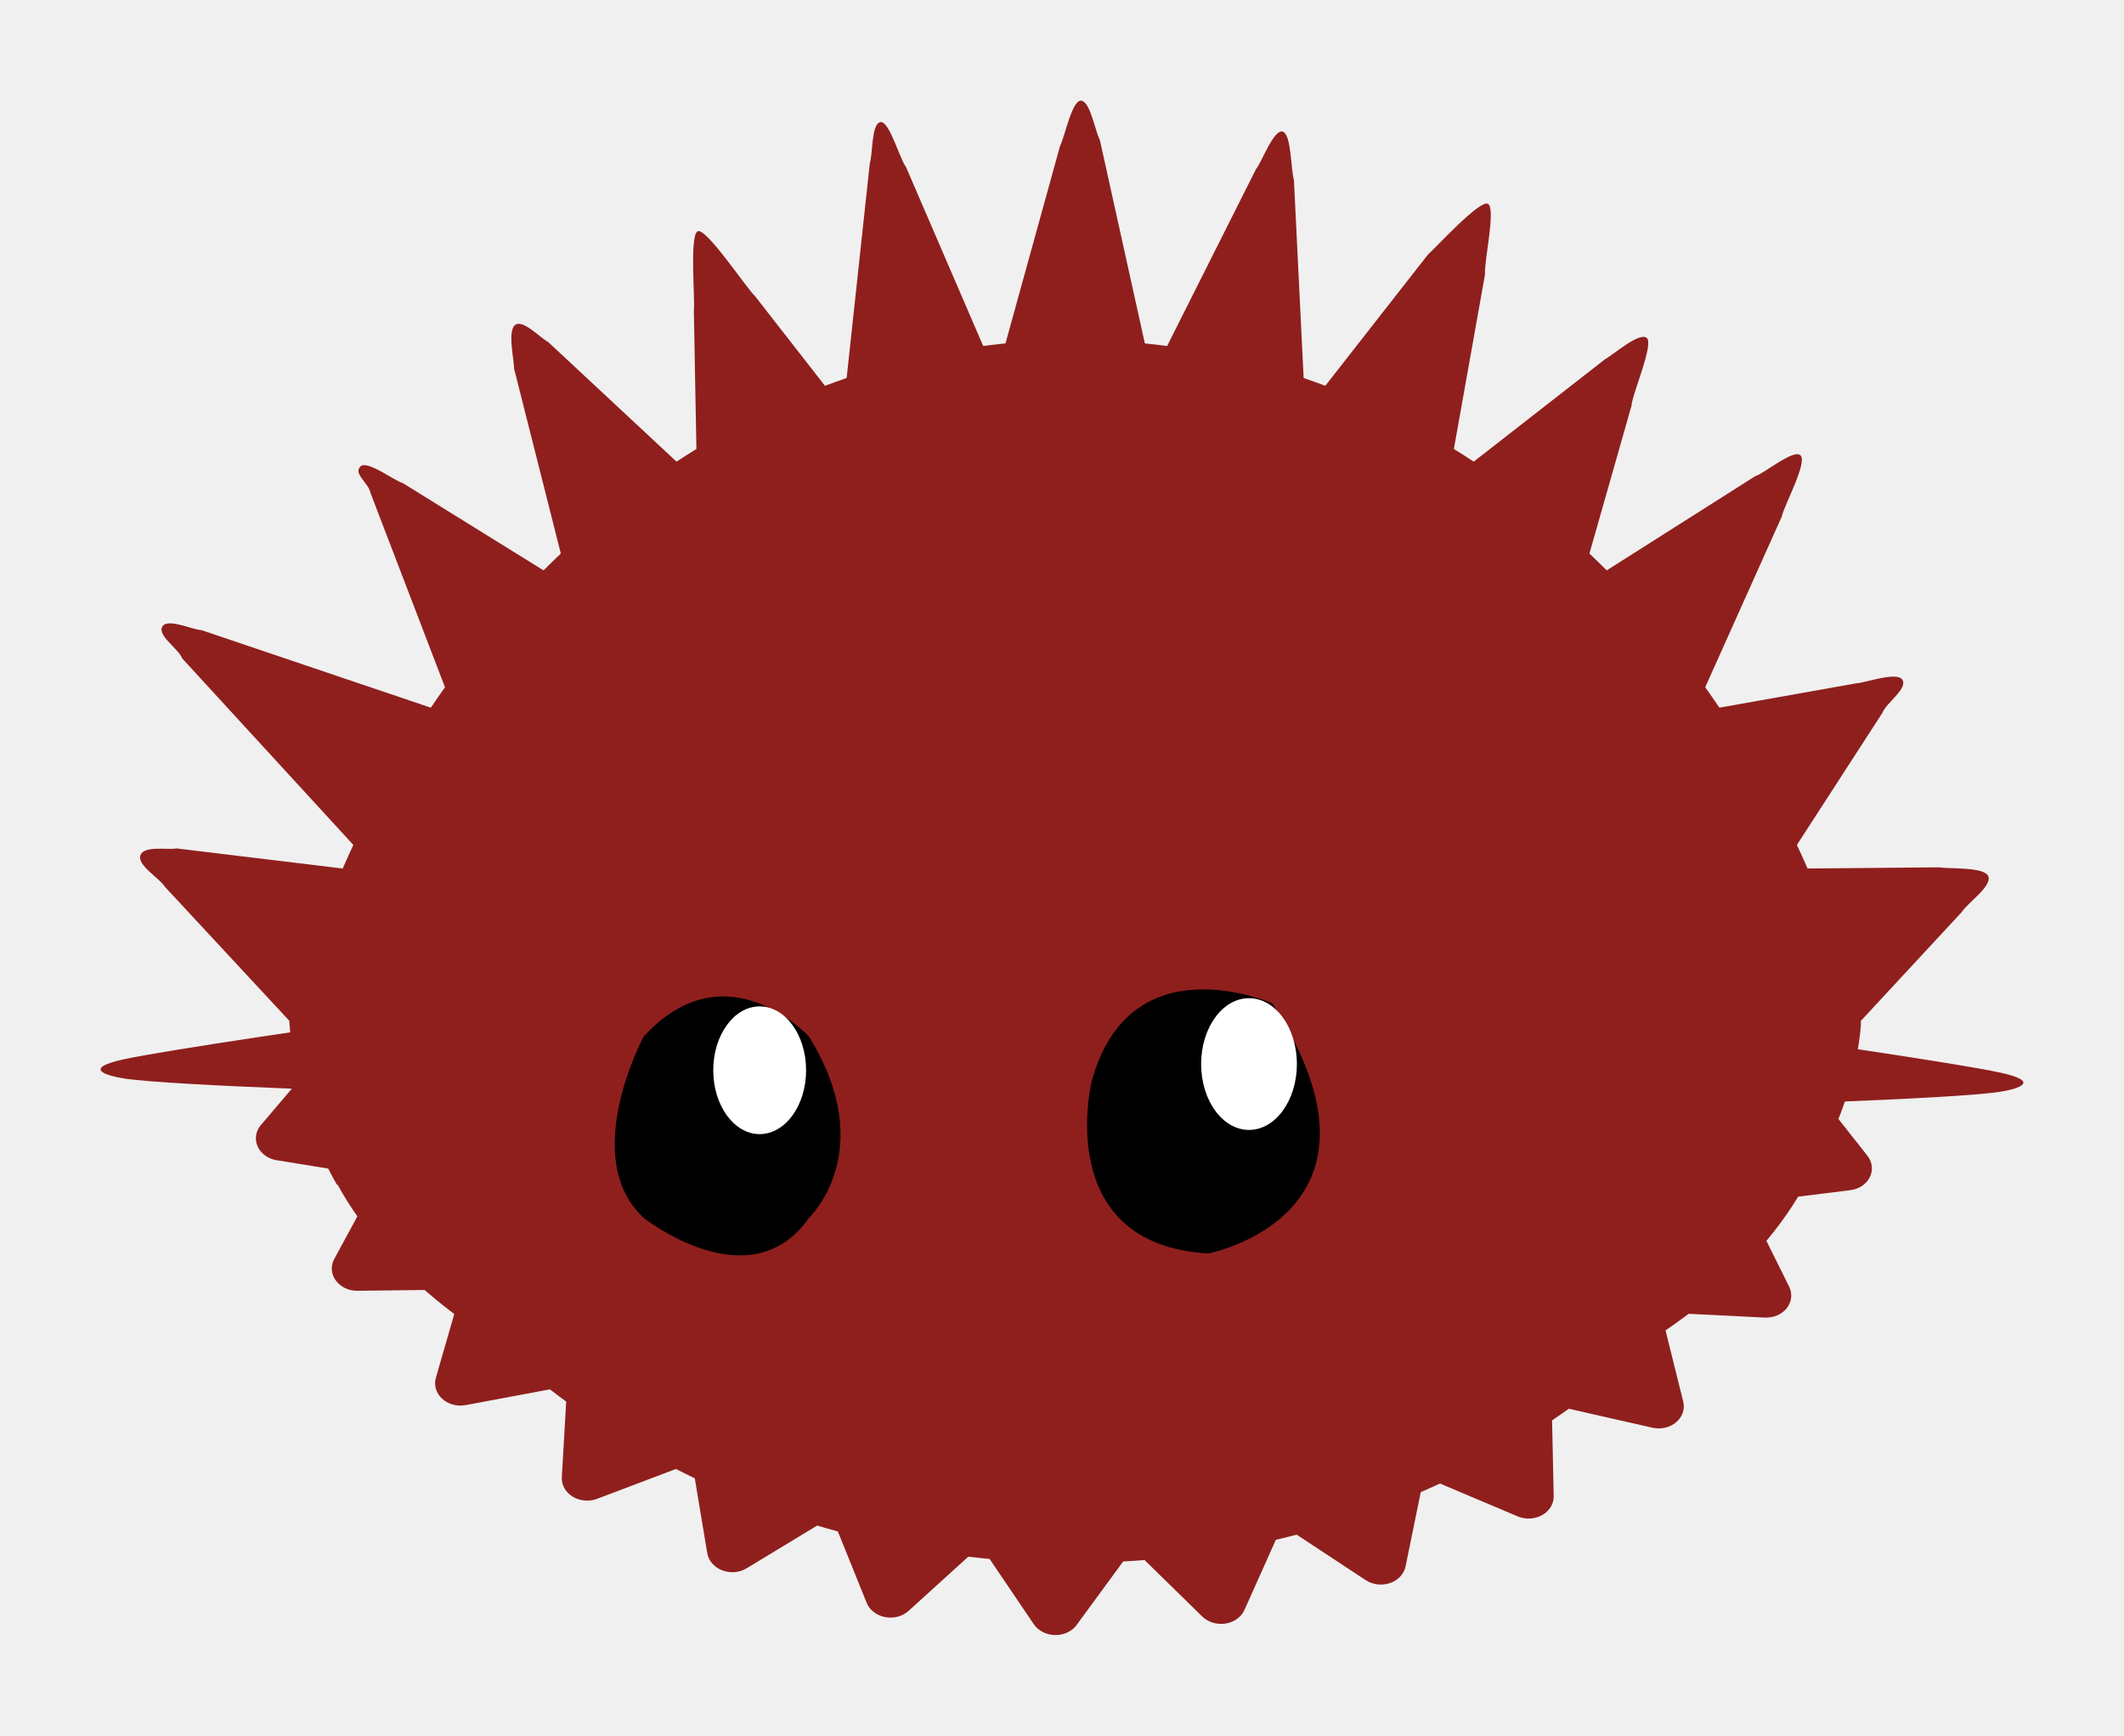
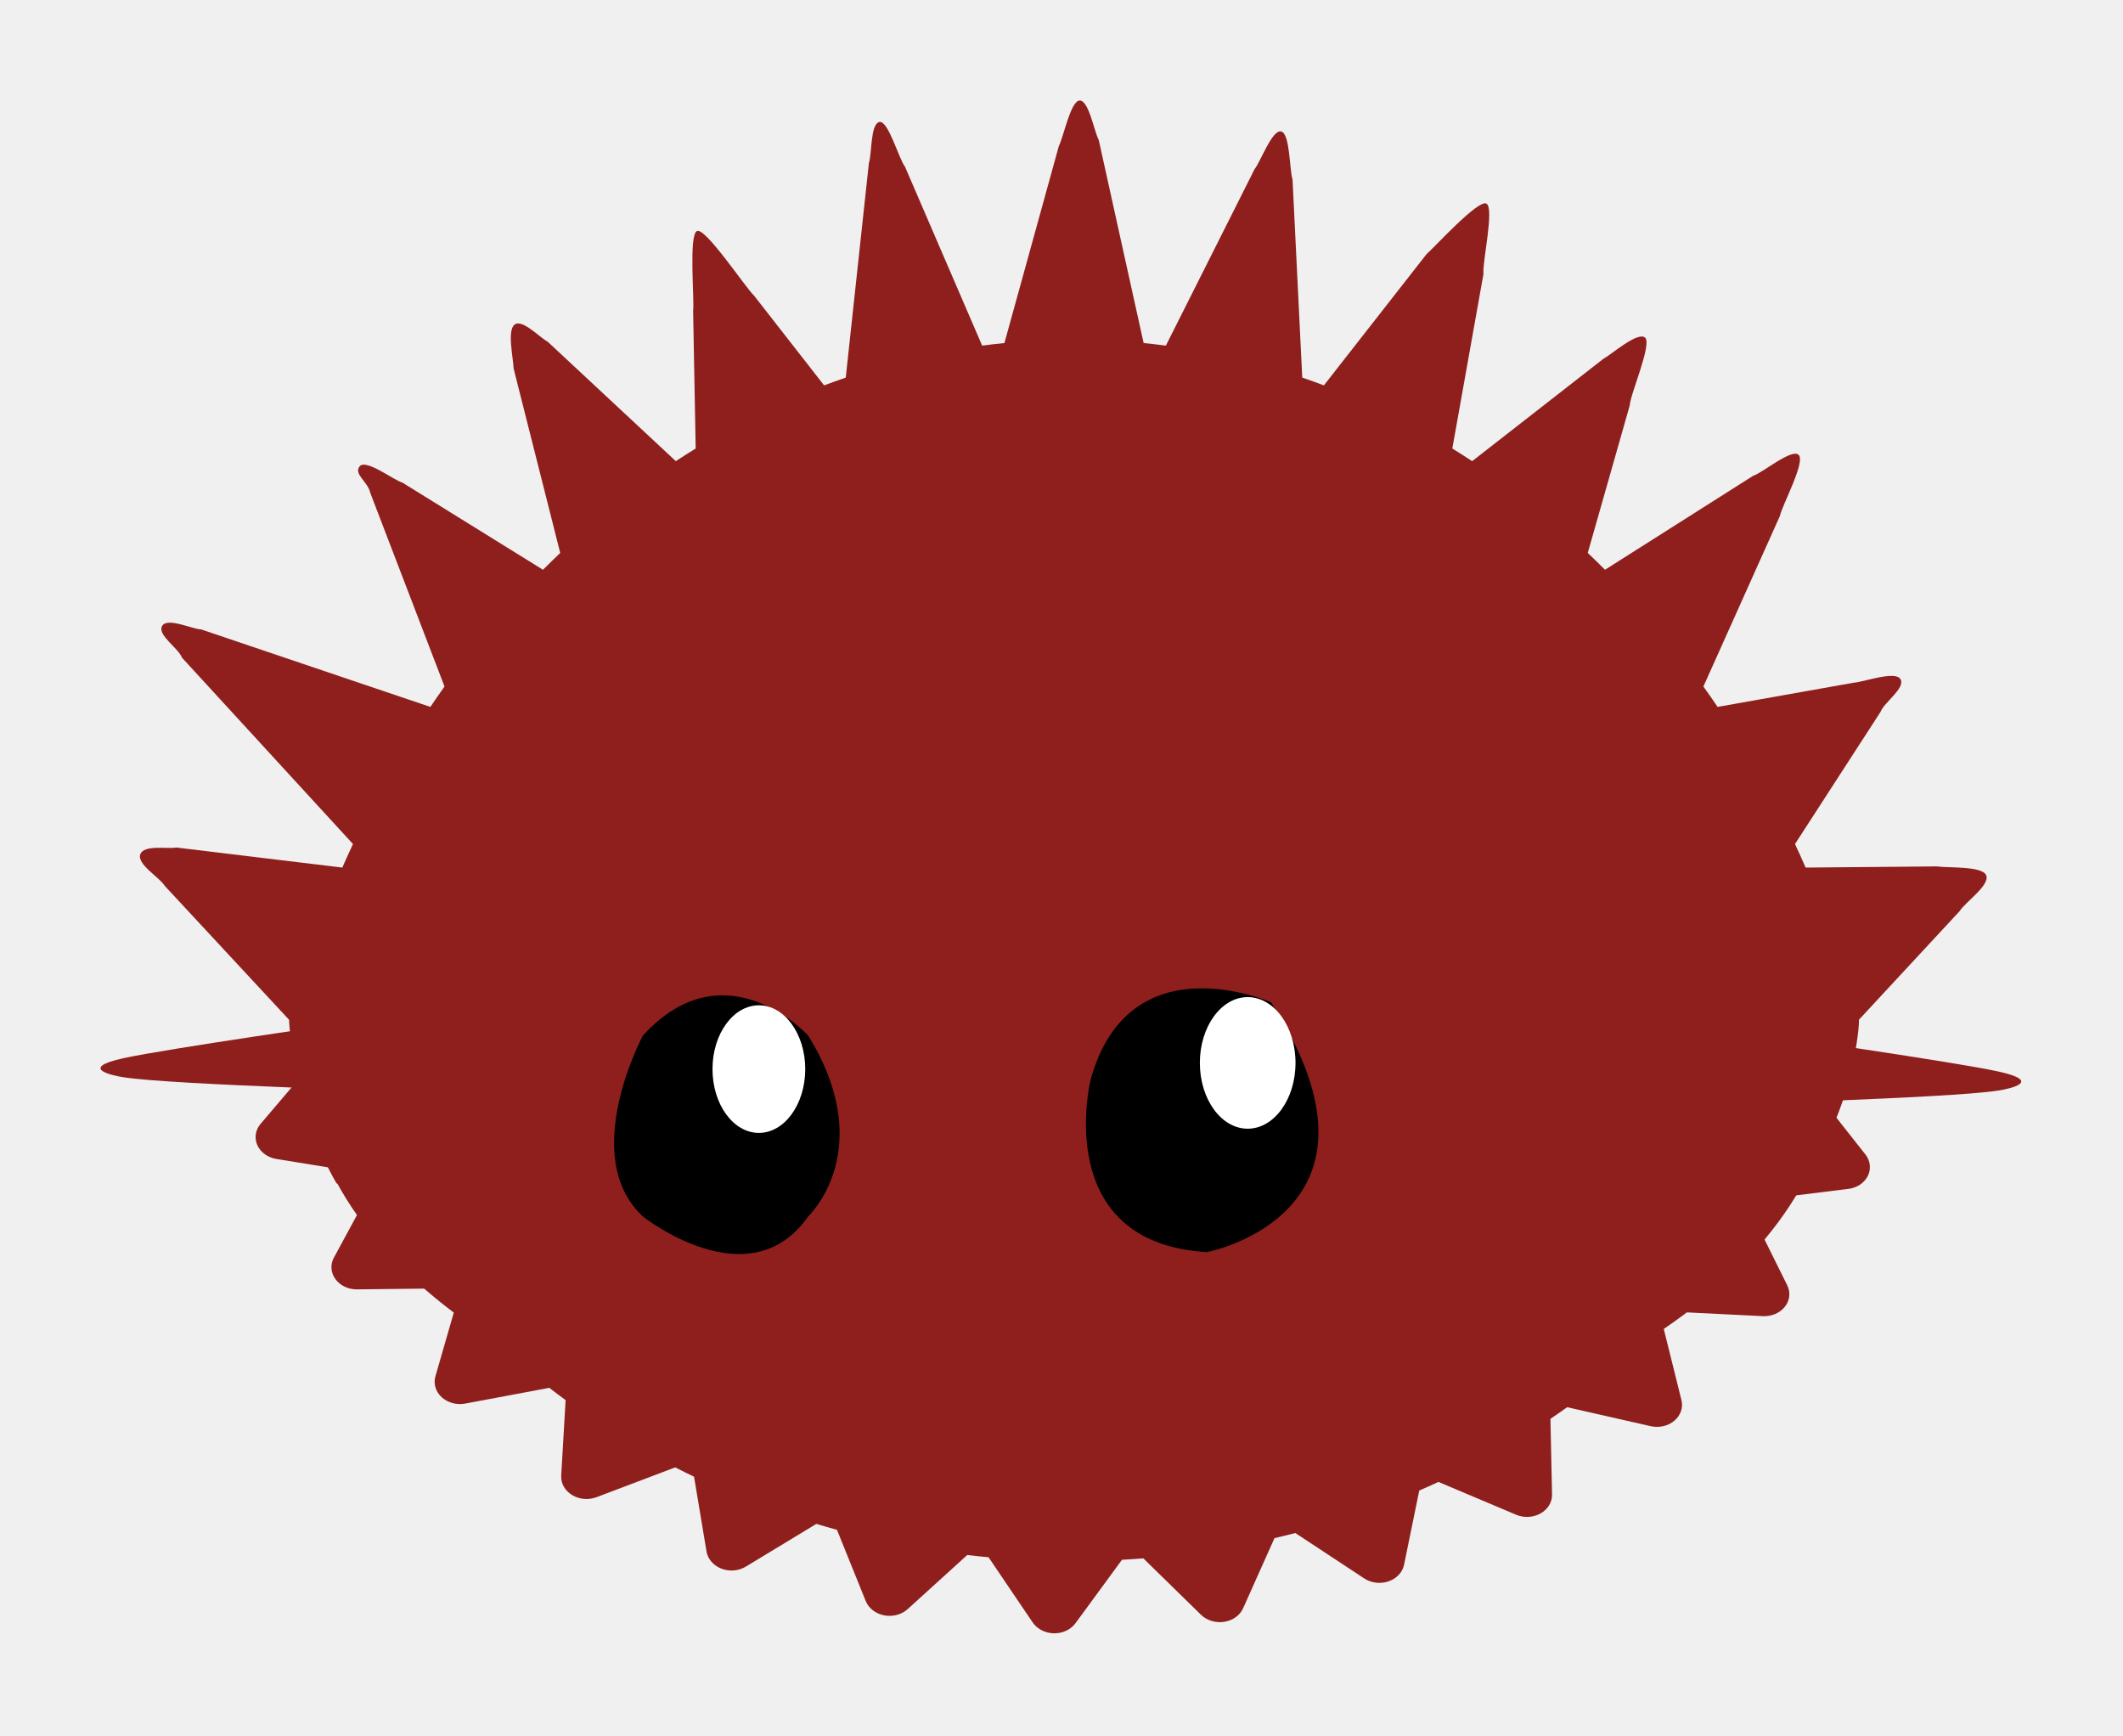
- <svg xmlns="http://www.w3.org/2000/svg" xml:space="preserve" enable-background="new 0 0 2148.918 806.663" viewBox="0 0 1055.378 862.309" height="862.309" width="1055.378" y="0px" x="0px" id="Layer_1" version="1.1">
-   <defs id="defs1016" />
-   <g transform="translate(-17.99962,15)" id="g1011">
-     <g id="g841">
-       <path id="path833" d="m 146.014,554.568 c 1.591,3.545 5.165,6.132 9.438,6.83 l 42.059,6.831 c 1.581,2.84 3.243,5.638 4.911,8.414 l -18.34,33.827 c -1.888,3.447 -1.577,7.5 0.781,10.702 2.349,3.221 6.4,5.152 10.76,5.091 l 42.82,-0.495 c 2.171,2.474 4.378,4.926 6.632,7.333 l -10.506,36.433 c -1.063,3.699 0.122,7.617 3.146,10.377 3.008,2.749 7.431,3.947 11.671,3.155 l 41.844,-7.838 c 2.662,2.061 5.372,4.098 8.109,6.094 l -2.189,37.566 c -0.23,3.802 1.81,7.46 5.388,9.639 3.576,2.194 8.159,2.604 12.14,1.1 l 39.174,-14.833 c 3.104,1.573 6.225,3.132 9.381,4.642 l 6.194,37.179 c 0.626,3.767 3.436,7.009 7.425,8.542 3.976,1.538 8.571,1.153 12.125,-1.009 l 35.074,-21.251 c 3.396,1.021 6.807,2.001 10.265,2.942 l 14.3,35.416 c 1.455,3.609 4.91,6.306 9.169,7.127 4.244,0.814 8.649,-0.345 11.652,-3.066 l 29.687,-26.946 c 3.522,0.409 7.048,0.789 10.584,1.114 l 21.947,32.409 c 2.226,3.281 6.218,5.33 10.565,5.413 4.334,0.083 8.41,-1.812 10.733,-5.008 l 23.126,-31.552 c 3.547,-0.188 7.099,-0.435 10.628,-0.709 l 28.682,28.058 c 2.905,2.835 7.279,4.161 11.538,3.509 4.282,-0.666 7.842,-3.222 9.418,-6.773 l 15.601,-34.846 c 3.479,-0.81 6.926,-1.668 10.365,-2.55 l 34.257,22.572 c 3.483,2.302 8.062,2.861 12.1,1.468 4.025,-1.379 6.964,-4.513 7.725,-8.252 l 7.556,-36.917 c 3.208,-1.389 6.385,-2.818 9.552,-4.281 l 38.6,16.313 c 3.92,1.661 8.535,1.422 12.17,-0.636 3.65,-2.042 5.828,-5.619 5.732,-9.426 l -0.802,-37.625 c 2.803,-1.892 5.578,-3.823 8.327,-5.78 l 41.521,9.426 c 4.218,0.946 8.677,-0.075 11.79,-2.709 3.135,-2.644 4.454,-6.513 3.53,-10.249 l -9.146,-36.808 c 2.32,-2.329 4.618,-4.687 6.875,-7.074 l 42.77,2.125 c 4.316,0.19 8.473,-1.549 10.943,-4.679 2.478,-3.11 2.918,-7.147 1.181,-10.665 l -17.104,-34.501 c 1.774,-2.712 3.535,-5.445 5.231,-8.222 l 42.278,-5.226 c 4.297,-0.526 7.954,-2.975 9.684,-6.465 1.72,-3.5 1.257,-7.533 -1.215,-10.677 L 921.479,528.24 c 0.203,-0.531 -1.999,-32.28 -21.526,-58.158 0,0 -0.169,-0.069 -0.475,-0.191 C 855.033,407.22 716.712,359.6 552.124,356.465 378.036,353.149 231.49,400.686 193.714,467.318 176.853,484.381 172.602,512.466 173.11,513.99 l -25.495,29.958 c -2.602,3.046 -3.19,7.059 -1.601,10.62 z" fill="#8f1f1d" />
-       <path id="path835" d="m 1006.008,420.45 c -1.728,-4.947 -19.723,-3.687 -24.194,-4.556 l -65.68,0.586 c -1.701,-3.954 -3.489,-7.85 -5.283,-11.713 l 42.551,-65.735 c 1.905,-4.904 12.443,-11.779 9.923,-16.227 -2.512,-4.469 -18.607,1.506 -23.153,1.708 l -67.827,12.061 c -2.313,-3.422 -4.662,-6.814 -7.059,-10.144 l 38.03,-84.758 c 1.039,-5.237 12.658,-26.514 9.45,-30.318 -3.189,-3.792 -18.273,9.018 -22.681,10.249 l -73.744,46.76 c -2.816,-2.829 -5.681,-5.624 -8.575,-8.362 l 20.894,-73.414 c 0.168,-5.358 11.334,-30.76 7.561,-33.733 -3.771,-2.993 -16.667,8.452 -20.79,10.675 l -65.16,50.814 c -3.268,-2.13 -6.552,-4.242 -9.872,-6.284 l 15.496,-86.805 c -0.726,-5.287 5.608,-32.964 1.417,-35.016 -4.174,-2.061 -26.104,22.056 -29.768,25.194 l -51.029,65.23 c -3.562,-1.346 -7.138,-2.635 -10.763,-3.867 L 660.92,74.281 c -1.585,-5.042 -1.212,-22.872 -5.67,-23.913 -4.442,-1.033 -10.15,14.875 -13.23,18.788 l -44.103,87.736 c -3.682,-0.482 -7.366,-0.922 -11.061,-1.283 L 564.527,54.643 C 562.143,50.081 559.614,35 555.078,35 c -4.522,0 -8.035,18.07 -10.396,22.631 l -27.077,97.982 c -3.695,0.361 -7.396,0.801 -11.07,1.283 L 468.137,67.88 c -3.084,-3.914 -8.33,-23.237 -12.758,-22.205 -4.455,1.053 -3.621,15.455 -5.197,20.497 l -11.499,106.627 c -3.614,1.232 -7.193,2.532 -10.764,3.867 l -34.912,-44.734 c -3.677,-3.148 -24.165,-34.096 -28.351,-32.026 -4.172,2.051 -1.167,34.426 -1.89,39.712 l 1.271,68.443 c -3.32,2.042 -6.606,4.14 -9.883,6.284 l -63.681,-59.354 c -4.12,-2.232 -12.786,-11.533 -16.538,-8.541 -3.769,2.974 -0.643,16.419 -0.472,21.778 l 23.196,91.775 c -2.887,2.738 -5.745,5.533 -8.575,8.362 l -69.905,-43.344 c -4.418,-1.22 -18.065,-11.905 -21.263,-8.113 -3.218,3.804 4.164,7.809 5.197,13.047 l 36.995,96.478 c -2.376,3.342 -4.729,6.721 -7.034,10.144 L 118.07,298.04 c -4.506,-0.151 -16.917,-6.178 -19.435,-1.708 -2.522,4.447 8.045,10.896 9.923,15.8 l 85.012,92.637 c -1.798,3.863 -3.583,7.759 -5.3,11.713 l -82.547,-9.979 c -4.47,0.857 -16.217,-1.544 -17.956,3.415 -1.728,4.972 9.648,11.415 12.286,15.774 l 61.741,66.493 c -0.201,0.755 2.702,45.391 23.563,81.296 0,0 0.177,0.092 0.499,0.258 47.554,87.035 192.733,150.364 364.46,150.364 181.639,0 333.578,-70.85 371.705,-165.663 17.261,-24.474 21.158,-64.123 20.598,-66.255 l 50.158,-54.084 c 2.656,-4.362 14.956,-12.68 13.231,-17.651 z" fill="#8f1f1d" />
-       <path id="path837" d="m 195.34,493.008 c 0,0 -94.761,13.599 -116.083,18.311 -21.321,4.711 -7.095,8.297 0,9.421 24.757,3.927 146.88,7.067 149.25,7.853 2.369,0.785 -33.167,-35.585 -33.167,-35.585 z" fill="#8f1f1d" />
-       <path id="path839" d="m 896.038,499.622 c 0,0 94.762,13.6 116.083,18.311 21.32,4.712 7.095,8.298 0,9.422 -24.758,3.927 -146.88,7.067 -149.249,7.853 -2.37,0.784 33.166,-35.586 33.166,-35.586 z" fill="#8f1f1d" />
-     </g>
-     <g transform="translate(-48,14)" id="g847">
-       <path id="path843" d="m 467.982,486.018 c 0,0 -41.096,-44.997 -82.191,0 0,0 -32.292,60.001 0,89.998 0,0 52.837,41.999 82.191,0 0,0 35.226,-33.002 0,-89.998 z" />
-       <path id="path845" d="m 420.404,502.71 c 0,17.521 10.329,31.727 23.066,31.727 12.735,0 23.064,-14.205 23.064,-31.727 0,-17.522 -10.329,-31.728 -23.064,-31.728 -12.738,0 -23.066,14.206 -23.066,31.728 z" fill="#ffffff" />
-     </g>
-     <g transform="translate(-48,14)" id="g853">
-       <path id="path849" d="m 698.226,469.498 c 0,0 -70.494,-31.212 -89.735,38.454 0,0 -20.153,81.201 57.891,85.784 -10e-4,0 99.518,-19.168 31.844,-124.238 z" />
-       <path id="path851" d="m 662.819,499.628 c 0,18.068 10.65,32.723 23.79,32.723 13.133,0 23.786,-14.654 23.786,-32.723 0,-18.072 -10.653,-32.723 -23.786,-32.723 -13.139,0 -23.79,14.651 -23.79,32.723 z" fill="#ffffff" />
+ <svg xmlns="http://www.w3.org/2000/svg" width="1056px" height="863px" viewBox="0 0 1056 863" version="1.1">
+   <g id="logo" stroke="none" fill="none" fill-rule="evenodd" stroke-width="1">
+     <g id="Layer_1">
+       <g id="g841" transform="translate(-17.9996, 15)" fill="#8F1F1D" fill-rule="nonzero">
+         <path d="M146.014,554.568 C147.605,558.113 151.179,560.7 155.452,561.398 L197.511,568.229 C199.092,571.069 200.754,573.867 202.422,576.643 L184.082,610.47 C182.194,613.917 182.505,617.97 184.863,621.172 C187.212,624.393 191.263,626.324 195.623,626.263 L238.443,625.768 C240.614,628.242 242.821,630.694 245.075,633.101 L234.569,669.534 C233.506,673.233 234.691,677.151 237.715,679.911 C240.723,682.66 245.146,683.858 249.386,683.066 L291.23,675.228 C293.892,677.289 296.602,679.326 299.339,681.322 L297.15,718.888 C296.92,722.69 298.96,726.348 302.538,728.527 C306.114,730.721 310.697,731.131 314.678,729.627 L353.852,714.794 C356.956,716.367 360.077,717.926 363.233,719.436 L369.427,756.615 C370.053,760.382 372.863,763.624 376.852,765.157 C380.828,766.695 385.423,766.31 388.977,764.148 L424.051,742.897 C427.447,743.918 430.858,744.898 434.316,745.839 L448.616,781.255 C450.071,784.864 453.526,787.561 457.785,788.382 C462.029,789.196 466.434,788.037 469.437,785.316 L499.124,758.37 C502.646,758.779 506.172,759.159 509.708,759.484 L531.655,791.893 C533.881,795.174 537.873,797.223 542.22,797.309 C546.554,797.389 550.63,795.494 552.953,792.298 L576.079,760.746 C579.626,760.558 583.178,760.311 586.707,760.037 L615.389,788.095 C618.294,790.93 622.668,792.256 626.927,791.604 C631.209,790.938 634.769,788.382 636.345,784.831 L651.946,749.985 C655.425,749.175 658.872,748.317 662.311,747.435 L696.568,770.007 C700.051,772.309 704.63,772.868 708.668,771.475 C712.693,770.096 715.632,766.962 716.393,763.223 L723.949,726.306 C727.157,724.917 730.334,723.488 733.501,722.025 L772.101,738.338 C776.021,739.999 780.636,739.76 784.271,737.702 C787.921,735.66 790.099,732.083 790.003,728.276 L789.201,690.651 C792.004,688.759 794.779,686.828 797.528,684.871 L839.049,694.297 C843.267,695.243 847.726,694.222 850.839,691.588 C853.974,688.944 855.293,685.075 854.369,681.339 L845.223,644.531 C847.543,642.202 849.841,639.844 852.098,637.457 L894.868,639.582 C899.184,639.772 903.341,638.033 905.811,634.903 C908.289,631.793 908.729,627.756 906.992,624.238 L889.888,589.737 C891.662,587.025 893.423,584.292 895.119,581.515 L937.397,576.289 C941.694,575.763 945.351,573.314 947.081,569.824 C948.801,566.324 948.338,562.291 945.866,559.147 L921.479,528.24 C921.682,527.709 919.48,495.96 899.953,470.082 C899.953,470.082 899.784,470.013 899.478,469.891 C855.033,407.22 716.712,359.6 552.124,356.465 C378.036,353.149 231.49,400.686 193.714,467.318 C176.853,484.381 172.602,512.466 173.11,513.99 L147.615,543.948 C145.013,546.994 144.425,551.007 146.014,554.568 Z" id="path833" />
+         <path d="M1006.008,420.45 C1004.28,415.503 986.285,416.763 981.814,415.894 L916.134,416.48 C914.433,412.526 912.645,408.63 910.851,404.767 L953.402,339.032 C955.307,334.128 965.845,327.253 963.325,322.805 C960.813,318.336 944.718,324.311 940.172,324.513 L872.345,336.574 C870.032,333.152 867.683,329.76 865.286,326.43 L903.316,241.672 C904.355,236.435 915.974,215.158 912.766,211.354 C909.577,207.562 894.493,220.372 890.085,221.603 L816.341,268.363 C813.525,265.534 810.66,262.739 807.766,260.001 L828.66,186.587 C828.828,181.229 839.994,155.827 836.221,152.854 C832.45,149.861 819.554,161.306 815.431,163.529 L750.271,214.343 C747.003,212.213 743.719,210.101 740.399,208.059 L755.895,121.254 C755.169,115.967 761.503,88.29 757.312,86.238 C753.138,84.177 731.208,108.294 727.544,111.432 L676.515,176.662 C672.953,175.316 669.377,174.027 665.752,172.795 L660.92,74.281 C659.335,69.239 659.708,51.409 655.25,50.368 C650.808,49.335 645.1,65.243 642.02,69.156 L597.917,156.892 C594.235,156.41 590.551,155.97 586.856,155.609 L564.527,54.643 C562.143,50.081 559.614,35 555.078,35 C550.556,35 547.043,53.07 544.682,57.631 L517.605,155.613 C513.91,155.974 510.209,156.414 506.535,156.896 L468.137,67.88 C465.053,63.966 459.807,44.643 455.379,45.675 C450.924,46.728 451.758,61.13 450.182,66.172 L438.683,172.799 C435.069,174.031 431.49,175.331 427.919,176.666 L393.007,131.932 C389.33,128.784 368.842,97.836 364.656,99.906 C360.484,101.957 363.489,134.332 362.766,139.618 L364.037,208.061 C360.717,210.103 357.431,212.201 354.154,214.345 L290.473,154.991 C286.353,152.759 277.687,143.458 273.935,146.45 C270.166,149.424 273.292,162.869 273.463,168.228 L296.659,260.003 C293.772,262.741 290.914,265.536 288.084,268.365 L218.179,225.021 C213.761,223.801 200.114,213.116 196.916,216.908 C193.698,220.712 201.08,224.717 202.113,229.955 L239.108,326.433 C236.732,329.775 234.379,333.154 232.074,336.577 L118.07,298.04 C113.564,297.889 101.153,291.862 98.635,296.332 C96.113,300.779 106.68,307.228 108.558,312.132 L193.57,404.769 C191.772,408.632 189.987,412.528 188.27,416.482 L105.723,406.503 C101.253,407.36 89.506,404.959 87.767,409.918 C86.039,414.89 97.415,421.333 100.053,425.692 L161.794,492.185 C161.593,492.94 164.496,537.576 185.357,573.481 C185.357,573.481 185.534,573.573 185.856,573.739 C233.41,660.774 378.589,724.103 550.316,724.103 C731.955,724.103 883.894,653.253 922.021,558.44 C939.282,533.966 943.179,494.317 942.619,492.185 L992.777,438.101 C995.433,433.739 1007.733,425.421 1006.008,420.45 L1006.008,420.45 Z" id="path835" />
+         <path d="M195.34,493.008 C195.34,493.008 100.579,506.607 79.257,511.319 C57.936,516.03 72.162,519.616 79.257,520.74 C104.014,524.667 226.137,527.807 228.507,528.593 C230.876,529.378 195.34,493.008 195.34,493.008 Z" id="path837" />
+         <path d="M896.038,499.622 C896.038,499.622 990.8,513.222 1012.121,517.933 C1033.441,522.645 1019.216,526.231 1012.121,527.355 C987.363,531.282 865.241,534.422 862.872,535.208 C860.502,535.992 896.038,499.622 896.038,499.622 L896.038,499.622 Z" id="path839" />
+       </g>
+       <g id="g847" transform="translate(-65.9996, 29)" fill-rule="nonzero">
+         <path d="M467.982,486.018 C467.982,486.018 426.886,441.021 385.791,486.018 C385.791,486.018 353.499,546.019 385.791,576.016 C385.791,576.016 438.628,618.015 467.982,576.016 C467.982,576.016 503.208,543.014 467.982,486.018 L467.982,486.018 Z" id="path843" fill="#000000" />
+         <path d="M420.404,502.71 C420.404,520.231 430.733,534.437 443.47,534.437 C456.205,534.437 466.534,520.232 466.534,502.71 C466.534,485.188 456.205,470.982 443.47,470.982 C430.732,470.982 420.404,485.188 420.404,502.71 L420.404,502.71 Z" id="path845" fill="#FFFFFF" />
+       </g>
+       <g id="g853" transform="translate(-65.9996, 29)" fill-rule="nonzero">
+         <path d="M698.226,469.498 C698.226,469.498 627.732,438.286 608.491,507.952 C608.491,507.952 588.338,589.153 666.382,593.736 C666.381,593.736 765.9,574.568 698.226,469.498 Z" id="path849" fill="#000000" />
+         <path d="M662.819,499.628 C662.819,517.696 673.469,532.351 686.609,532.351 C699.742,532.351 710.395,517.697 710.395,499.628 C710.395,481.556 699.742,466.905 686.609,466.905 C673.47,466.905 662.819,481.556 662.819,499.628 Z" id="path851" fill="#FFFFFF" />
+       </g>
    </g>
  </g>
</svg>
